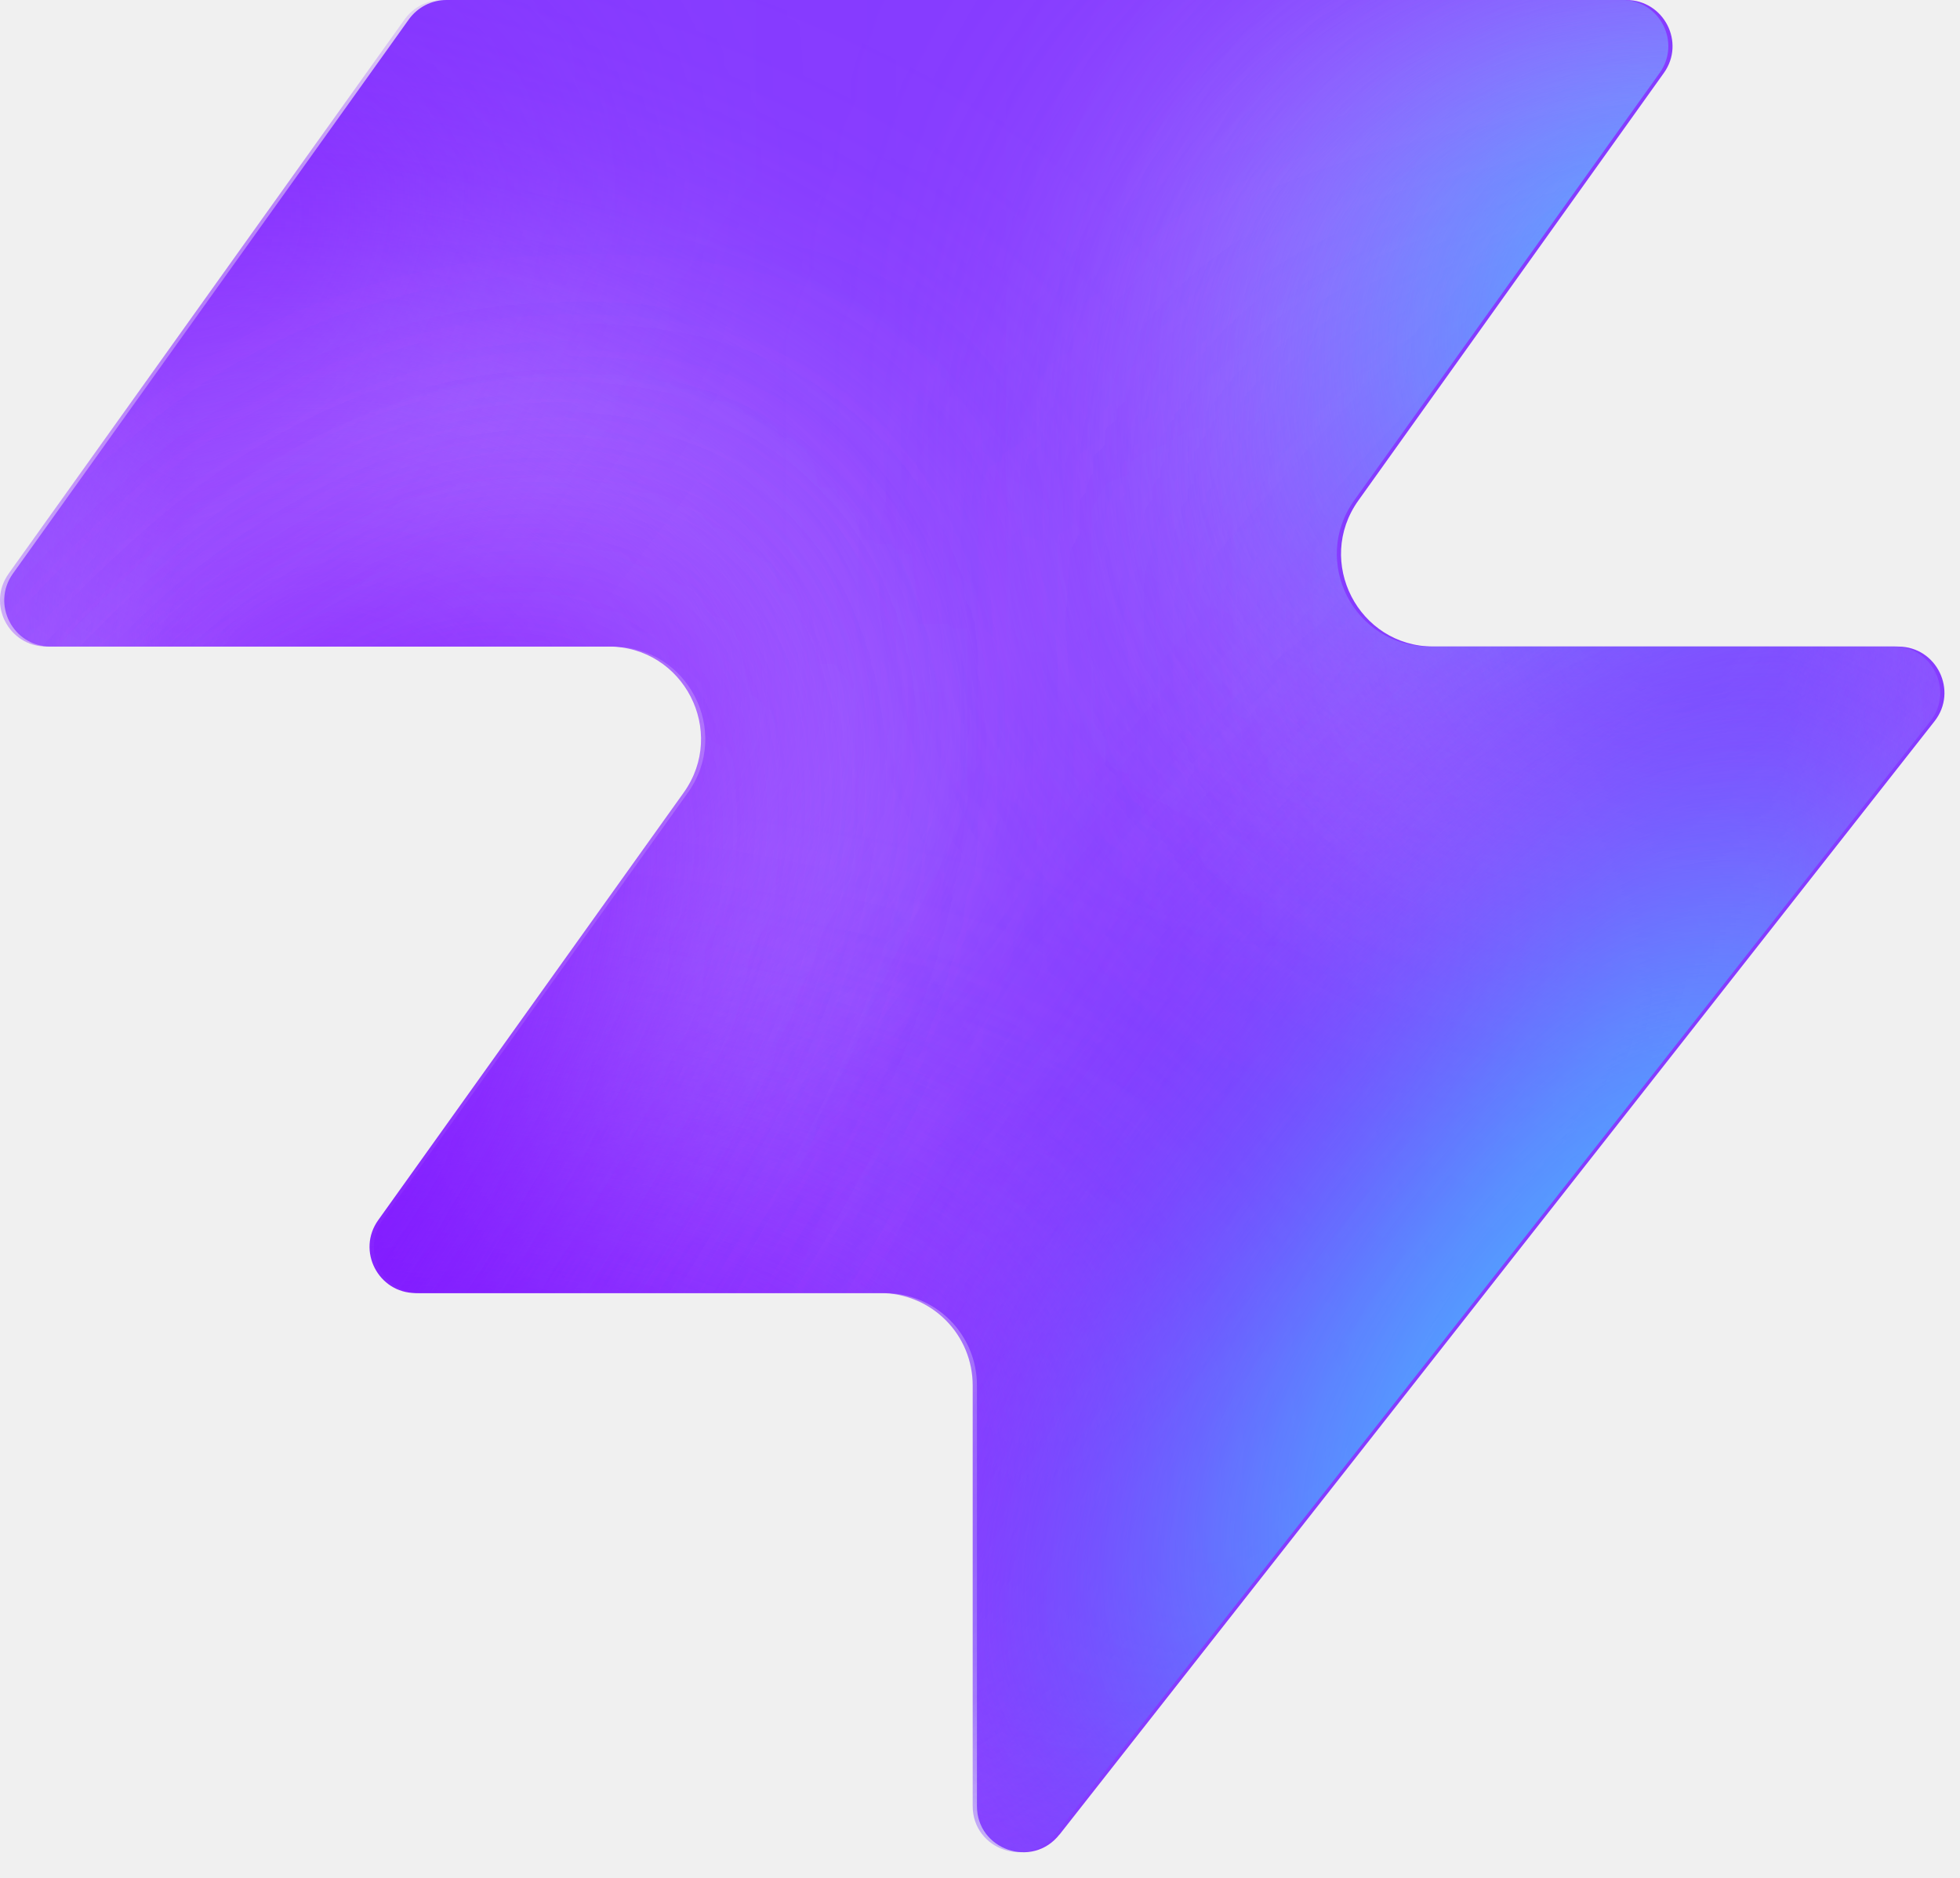
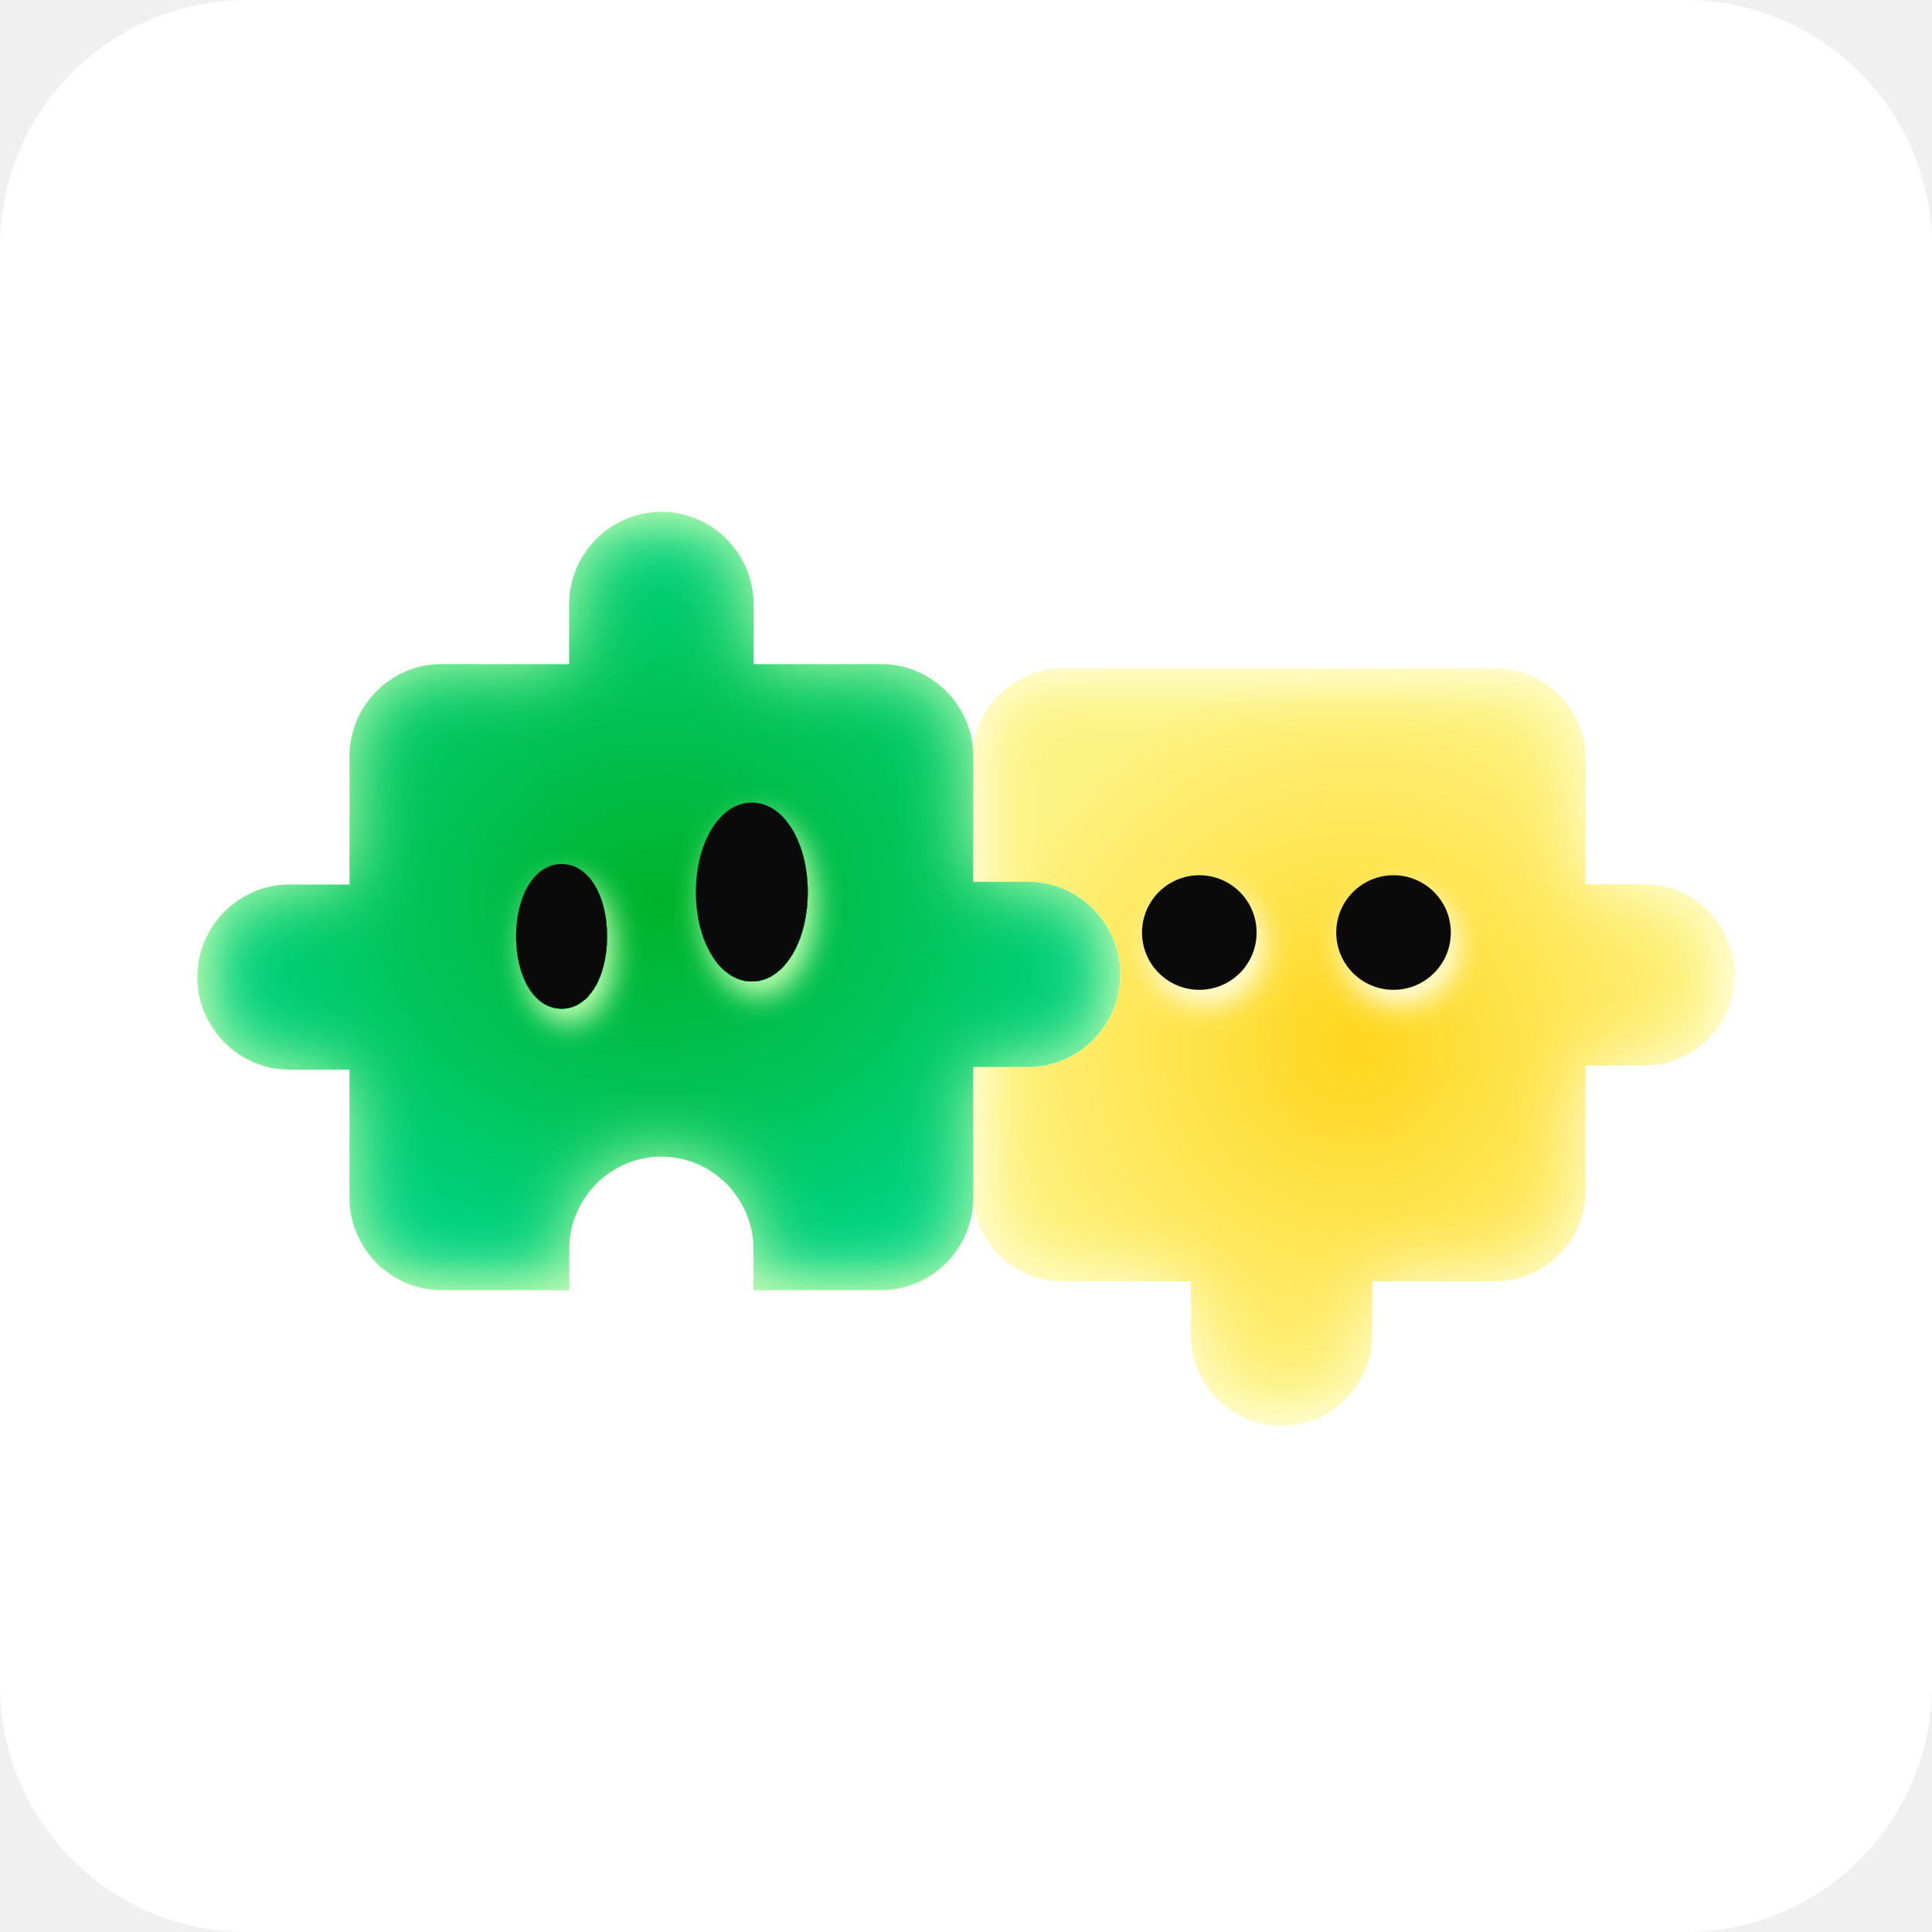
- <svg xmlns="http://www.w3.org/2000/svg" width="48" height="46" fill="none" viewBox="0 0 48 46">
-   <path fill="#863bff" d="M25.946 44.938c-.664.845-2.021.375-2.021-.698V33.937a2.26 2.26 0 0 0-2.262-2.262H10.287c-.92 0-1.456-1.04-.92-1.788l7.48-10.471c1.07-1.497 0-3.578-1.842-3.578H1.237c-.92 0-1.456-1.04-.92-1.788L10.013.474c.214-.297.556-.474.92-.474h28.894c.92 0 1.456 1.04.92 1.788l-7.48 10.471c-1.07 1.498 0 3.579 1.842 3.579h11.377c.943 0 1.473 1.088.89 1.83L25.947 44.94z" style="fill:#863bff;fill:color(display-p3 .525 .23 1);fill-opacity:1" />
-   <mask id="a" width="48" height="46" x="0" y="0" maskUnits="userSpaceOnUse" style="mask-type:alpha">
-     <path fill="#000" d="M25.842 44.938c-.664.844-2.021.375-2.021-.698V33.937a2.26 2.26 0 0 0-2.262-2.262H10.183c-.92 0-1.456-1.04-.92-1.788l7.48-10.471c1.07-1.498 0-3.579-1.842-3.579H1.133c-.92 0-1.456-1.04-.92-1.787L9.91.473c.214-.297.556-.474.92-.474h28.894c.92 0 1.456 1.04.92 1.788l-7.48 10.471c-1.07 1.498 0 3.578 1.842 3.578h11.377c.943 0 1.473 1.088.89 1.832L25.843 44.94z" style="fill:#000;fill-opacity:1" />
-   </mask>
-   <g mask="url(#a)">
-     <g filter="url(#b)">
-       <ellipse cx="5.508" cy="14.704" fill="#ede6ff" rx="5.508" ry="14.704" style="fill:#ede6ff;fill:color(display-p3 .927 .903 1);fill-opacity:1" transform="matrix(.00324 1 1 -.00324 -4.47 31.516)" />
-     </g>
-     <g filter="url(#c)">
-       <ellipse cx="10.399" cy="29.851" fill="#ede6ff" rx="10.399" ry="29.851" style="fill:#ede6ff;fill:color(display-p3 .927 .903 1);fill-opacity:1" transform="matrix(.00324 1 1 -.00324 -39.328 7.883)" />
-     </g>
-     <g filter="url(#d)">
-       <ellipse cx="5.508" cy="30.487" fill="#7e14ff" rx="5.508" ry="30.487" style="fill:#7e14ff;fill:color(display-p3 .492 .077 1);fill-opacity:1" transform="rotate(89.814 -25.913 -14.639)scale(1 -1)" />
-     </g>
-     <g filter="url(#e)">
-       <ellipse cx="5.508" cy="30.599" fill="#7e14ff" rx="5.508" ry="30.599" style="fill:#7e14ff;fill:color(display-p3 .492 .077 1);fill-opacity:1" transform="rotate(89.814 -32.644 -3.334)scale(1 -1)" />
-     </g>
-     <g filter="url(#f)">
-       <ellipse cx="5.508" cy="30.599" fill="#7e14ff" rx="5.508" ry="30.599" style="fill:#7e14ff;fill:color(display-p3 .492 .077 1);fill-opacity:1" transform="matrix(.00324 1 1 -.00324 -34.34 30.47)" />
-     </g>
-     <g filter="url(#g)">
-       <ellipse cx="14.072" cy="22.078" fill="#ede6ff" rx="14.072" ry="22.078" style="fill:#ede6ff;fill:color(display-p3 .927 .903 1);fill-opacity:1" transform="rotate(93.35 24.506 48.493)scale(-1 1)" />
-     </g>
-     <g filter="url(#h)">
-       <ellipse cx="3.47" cy="21.501" fill="#7e14ff" rx="3.47" ry="21.501" style="fill:#7e14ff;fill:color(display-p3 .492 .077 1);fill-opacity:1" transform="rotate(89.009 28.708 47.59)scale(-1 1)" />
-     </g>
-     <g filter="url(#i)">
-       <ellipse cx="3.47" cy="21.501" fill="#7e14ff" rx="3.47" ry="21.501" style="fill:#7e14ff;fill:color(display-p3 .492 .077 1);fill-opacity:1" transform="rotate(89.009 28.708 47.59)scale(-1 1)" />
-     </g>
-     <g filter="url(#j)">
-       <ellipse cx=".387" cy="8.972" fill="#7e14ff" rx="4.407" ry="29.108" style="fill:#7e14ff;fill:color(display-p3 .492 .077 1);fill-opacity:1" transform="rotate(39.51 .387 8.972)" />
-     </g>
-     <g filter="url(#k)">
-       <ellipse cx="47.523" cy="-6.092" fill="#7e14ff" rx="4.407" ry="29.108" style="fill:#7e14ff;fill:color(display-p3 .492 .077 1);fill-opacity:1" transform="rotate(37.892 47.523 -6.092)" />
-     </g>
-     <g filter="url(#l)">
-       <ellipse cx="41.412" cy="6.333" fill="#47bfff" rx="5.971" ry="9.665" style="fill:#47bfff;fill:color(display-p3 .28 .748 1);fill-opacity:1" transform="rotate(37.892 41.412 6.333)" />
-     </g>
-     <g filter="url(#m)">
-       <ellipse cx="-1.879" cy="38.332" fill="#7e14ff" rx="4.407" ry="29.108" style="fill:#7e14ff;fill:color(display-p3 .492 .077 1);fill-opacity:1" transform="rotate(37.892 -1.88 38.332)" />
-     </g>
-     <g filter="url(#n)">
-       <ellipse cx="-1.879" cy="38.332" fill="#7e14ff" rx="4.407" ry="29.108" style="fill:#7e14ff;fill:color(display-p3 .492 .077 1);fill-opacity:1" transform="rotate(37.892 -1.88 38.332)" />
-     </g>
-     <g filter="url(#o)">
-       <ellipse cx="35.651" cy="29.907" fill="#7e14ff" rx="4.407" ry="29.108" style="fill:#7e14ff;fill:color(display-p3 .492 .077 1);fill-opacity:1" transform="rotate(37.892 35.651 29.907)" />
-     </g>
-     <g filter="url(#p)">
-       <ellipse cx="38.418" cy="32.4" fill="#47bfff" rx="5.971" ry="15.297" style="fill:#47bfff;fill:color(display-p3 .28 .748 1);fill-opacity:1" transform="rotate(37.892 38.418 32.4)" />
-     </g>
+ <svg xmlns="http://www.w3.org/2000/svg" width="300" height="300" viewBox="0 0 300 300" fill="none">
+   <rect width="300" height="300" rx="38.339" fill="white" />
+   <g filter="url(#filter0_i_3628_9611)">
+     <path d="M255.26 137.31H246.191V117.83C246.191 110.113 239.876 103.799 232.158 103.799H165.053C157.335 103.799 151.021 110.113 151.021 117.83V184.927C151.021 192.644 157.335 198.958 165.053 198.958H184.942V207.324C184.942 215.064 191.272 221.392 199.012 221.392C206.752 221.392 213.081 215.064 213.081 207.324V198.958H232.158C239.876 198.958 246.191 192.644 246.191 184.927V165.446H255.26C263 165.446 269.33 159.117 269.33 151.378C269.33 143.639 263 137.31 255.26 137.31Z" fill="url(#paint0_radial_3628_9611)" />
+   </g>
+   <g filter="url(#filter1_d_3628_9611)">
+     <circle cx="216.384" cy="144.8" r="8.892" fill="#0A0A0A" />
+   </g>
+   <g filter="url(#filter2_d_3628_9611)">
+     <circle cx="186.229" cy="144.8" r="8.892" fill="#0A0A0A" />
+   </g>
+   <g filter="url(#filter3_i_3628_9611)">
+     <path d="M159.622 136.935H151.109V117.458C151.109 109.577 144.684 103.128 136.832 103.128H117.011V93.868C117.011 85.965 110.572 79.5 102.698 79.5C94.823 79.5 88.384 85.965 88.384 93.868V103.128H68.563C60.711 103.128 54.287 109.577 54.287 117.458V137.349H44.985C37.11 137.349 30.671 143.814 30.671 151.717C30.671 159.621 37.11 166.085 44.985 166.085H54.287V185.976C54.287 193.857 60.711 200.307 68.563 200.307H88.384V193.963C88.384 192.516 88.602 191.107 89.007 189.789C90.803 183.904 96.273 179.595 102.698 179.595C110.572 179.595 117.011 186.059 117.011 193.963V200.307H136.832C144.684 200.307 151.109 193.857 151.109 185.976V165.671H159.622C167.496 165.671 173.935 159.207 173.935 151.303C173.935 143.399 167.496 136.935 159.622 136.935Z" fill="url(#paint1_radial_3628_9611)" />
+   </g>
+   <g filter="url(#filter4_d_3628_9611)">
+     <path d="M94.264 145.395C94.264 151.596 91.49 156.624 87.201 156.624C82.911 156.624 80.138 151.596 80.138 145.395C80.138 139.193 82.911 134.166 87.201 134.166C91.49 134.166 94.264 139.193 94.264 145.395Z" fill="#0A0A0A" />
+   </g>
+   <g filter="url(#filter5_d_3628_9611)">
+     <path d="M125.421 138.512C125.421 146.18 121.736 152.397 116.743 152.397C111.75 152.397 108.064 146.18 108.064 138.512C108.064 130.843 111.75 124.626 116.743 124.626C121.736 124.626 125.421 130.843 125.421 138.512Z" fill="#0A0A0A" />
  </g>
  <defs>
-     <filter id="b" width="60.045" height="41.654" x="-19.77" y="16.149" color-interpolation-filters="sRGB" filterUnits="userSpaceOnUse">
+     <filter id="filter0_i_3628_9611" x="151.021" y="103.799" width="118.309" height="117.594" filterUnits="userSpaceOnUse" color-interpolation-filters="sRGB">
      <feFlood flood-opacity="0" result="BackgroundImageFix" />
-       <feBlend in="SourceGraphic" in2="BackgroundImageFix" result="shape" />
-       <feGaussianBlur result="effect1_foregroundBlur_2002_17158" stdDeviation="7.659" />
+       <feBlend mode="normal" in="SourceGraphic" in2="BackgroundImageFix" result="shape" />
+       <feColorMatrix in="SourceAlpha" type="matrix" values="0 0 0 0 0 0 0 0 0 0 0 0 0 0 0 0 0 0 127 0" result="hardAlpha" />
+       <feOffset />
+       <feGaussianBlur stdDeviation="5.55" />
+       <feComposite in2="hardAlpha" operator="arithmetic" k2="-1" k3="1" />
+       <feColorMatrix type="matrix" values="0 0 0 0 1 0 0 0 0 1 0 0 0 0 0.897 0 0 0 1 0" />
+       <feBlend mode="normal" in2="shape" result="effect1_innerShadow_3628_9611" />
    </filter>
-     <filter id="c" width="90.34" height="51.437" x="-54.613" y="-7.533" color-interpolation-filters="sRGB" filterUnits="userSpaceOnUse">
+     <filter id="filter1_d_3628_9611" x="204.162" y="133.688" width="26.665" height="26.665" filterUnits="userSpaceOnUse" color-interpolation-filters="sRGB">
      <feFlood flood-opacity="0" result="BackgroundImageFix" />
-       <feBlend in="SourceGraphic" in2="BackgroundImageFix" result="shape" />
-       <feGaussianBlur result="effect1_foregroundBlur_2002_17158" stdDeviation="7.659" />
+       <feColorMatrix in="SourceAlpha" type="matrix" values="0 0 0 0 0 0 0 0 0 0 0 0 0 0 0 0 0 0 127 0" result="hardAlpha" />
+       <feOffset dx="1.11" dy="2.22" />
+       <feGaussianBlur stdDeviation="2.22" />
+       <feComposite in2="hardAlpha" operator="out" />
+       <feColorMatrix type="matrix" values="0 0 0 0 0.993 0 0 0 0 1 0 0 0 0 0.916 0 0 0 1 0" />
+       <feBlend mode="normal" in2="BackgroundImageFix" result="effect1_dropShadow_3628_9611" />
+       <feBlend mode="normal" in="SourceGraphic" in2="effect1_dropShadow_3628_9611" result="shape" />
    </filter>
-     <filter id="d" width="79.355" height="29.4" x="-49.64" y="2.03" color-interpolation-filters="sRGB" filterUnits="userSpaceOnUse">
+     <filter id="filter2_d_3628_9611" x="174.007" y="133.688" width="26.665" height="26.665" filterUnits="userSpaceOnUse" color-interpolation-filters="sRGB">
      <feFlood flood-opacity="0" result="BackgroundImageFix" />
-       <feBlend in="SourceGraphic" in2="BackgroundImageFix" result="shape" />
-       <feGaussianBlur result="effect1_foregroundBlur_2002_17158" stdDeviation="4.596" />
+       <feColorMatrix in="SourceAlpha" type="matrix" values="0 0 0 0 0 0 0 0 0 0 0 0 0 0 0 0 0 0 127 0" result="hardAlpha" />
+       <feOffset dx="1.11" dy="2.22" />
+       <feGaussianBlur stdDeviation="2.22" />
+       <feComposite in2="hardAlpha" operator="out" />
+       <feColorMatrix type="matrix" values="0 0 0 0 0.993 0 0 0 0 1 0 0 0 0 0.916 0 0 0 1 0" />
+       <feBlend mode="normal" in2="BackgroundImageFix" result="effect1_dropShadow_3628_9611" />
+       <feBlend mode="normal" in="SourceGraphic" in2="effect1_dropShadow_3628_9611" result="shape" />
    </filter>
-     <filter id="e" width="79.579" height="29.4" x="-45.045" y="20.029" color-interpolation-filters="sRGB" filterUnits="userSpaceOnUse">
+     <filter id="filter3_i_3628_9611" x="30.671" y="79.5" width="143.265" height="120.807" filterUnits="userSpaceOnUse" color-interpolation-filters="sRGB">
      <feFlood flood-opacity="0" result="BackgroundImageFix" />
-       <feBlend in="SourceGraphic" in2="BackgroundImageFix" result="shape" />
-       <feGaussianBlur result="effect1_foregroundBlur_2002_17158" stdDeviation="4.596" />
+       <feBlend mode="normal" in="SourceGraphic" in2="BackgroundImageFix" result="shape" />
+       <feColorMatrix in="SourceAlpha" type="matrix" values="0 0 0 0 0 0 0 0 0 0 0 0 0 0 0 0 0 0 127 0" result="hardAlpha" />
+       <feOffset />
+       <feGaussianBlur stdDeviation="5.55" />
+       <feComposite in2="hardAlpha" operator="arithmetic" k2="-1" k3="1" />
+       <feColorMatrix type="matrix" values="0 0 0 0 0.828 0 0 0 0 1 0 0 0 0 0.72 0 0 0 1 0" />
+       <feBlend mode="normal" in2="shape" result="effect1_innerShadow_3628_9611" />
    </filter>
-     <filter id="f" width="79.579" height="29.4" x="-43.513" y="21.178" color-interpolation-filters="sRGB" filterUnits="userSpaceOnUse">
+     <filter id="filter4_d_3628_9611" x="76.808" y="131.946" width="23.006" height="31.338" filterUnits="userSpaceOnUse" color-interpolation-filters="sRGB">
      <feFlood flood-opacity="0" result="BackgroundImageFix" />
-       <feBlend in="SourceGraphic" in2="BackgroundImageFix" result="shape" />
-       <feGaussianBlur result="effect1_foregroundBlur_2002_17158" stdDeviation="4.596" />
+       <feColorMatrix in="SourceAlpha" type="matrix" values="0 0 0 0 0 0 0 0 0 0 0 0 0 0 0 0 0 0 127 0" result="hardAlpha" />
+       <feOffset dx="1.11" dy="2.22" />
+       <feGaussianBlur stdDeviation="2.22" />
+       <feComposite in2="hardAlpha" operator="out" />
+       <feColorMatrix type="matrix" values="0 0 0 0 0.785 0 0 0 0 1 0 0 0 0 0.707 0 0 0 1 0" />
+       <feBlend mode="normal" in2="BackgroundImageFix" result="effect1_dropShadow_3628_9611" />
+       <feBlend mode="normal" in="SourceGraphic" in2="effect1_dropShadow_3628_9611" result="shape" />
    </filter>
-     <filter id="g" width="74.749" height="58.852" x="15.756" y="-17.901" color-interpolation-filters="sRGB" filterUnits="userSpaceOnUse">
+     <filter id="filter5_d_3628_9611" x="104.734" y="122.406" width="26.238" height="36.652" filterUnits="userSpaceOnUse" color-interpolation-filters="sRGB">
      <feFlood flood-opacity="0" result="BackgroundImageFix" />
-       <feBlend in="SourceGraphic" in2="BackgroundImageFix" result="shape" />
-       <feGaussianBlur result="effect1_foregroundBlur_2002_17158" stdDeviation="7.659" />
+       <feColorMatrix in="SourceAlpha" type="matrix" values="0 0 0 0 0 0 0 0 0 0 0 0 0 0 0 0 0 0 127 0" result="hardAlpha" />
+       <feOffset dx="1.11" dy="2.22" />
+       <feGaussianBlur stdDeviation="2.22" />
+       <feComposite in2="hardAlpha" operator="out" />
+       <feColorMatrix type="matrix" values="0 0 0 0 0.785 0 0 0 0 1 0 0 0 0 0.707 0 0 0 1 0" />
+       <feBlend mode="normal" in2="BackgroundImageFix" result="effect1_dropShadow_3628_9611" />
+       <feBlend mode="normal" in="SourceGraphic" in2="effect1_dropShadow_3628_9611" result="shape" />
    </filter>
-     <filter id="h" width="61.377" height="25.362" x="23.548" y="2.284" color-interpolation-filters="sRGB" filterUnits="userSpaceOnUse">
-       <feFlood flood-opacity="0" result="BackgroundImageFix" />
-       <feBlend in="SourceGraphic" in2="BackgroundImageFix" result="shape" />
-       <feGaussianBlur result="effect1_foregroundBlur_2002_17158" stdDeviation="4.596" />
-     </filter>
-     <filter id="i" width="61.377" height="25.362" x="23.548" y="2.284" color-interpolation-filters="sRGB" filterUnits="userSpaceOnUse">
-       <feFlood flood-opacity="0" result="BackgroundImageFix" />
-       <feBlend in="SourceGraphic" in2="BackgroundImageFix" result="shape" />
-       <feGaussianBlur result="effect1_foregroundBlur_2002_17158" stdDeviation="4.596" />
-     </filter>
-     <filter id="j" width="56.045" height="63.649" x="-27.636" y="-22.853" color-interpolation-filters="sRGB" filterUnits="userSpaceOnUse">
-       <feFlood flood-opacity="0" result="BackgroundImageFix" />
-       <feBlend in="SourceGraphic" in2="BackgroundImageFix" result="shape" />
-       <feGaussianBlur result="effect1_foregroundBlur_2002_17158" stdDeviation="4.596" />
-     </filter>
-     <filter id="k" width="54.814" height="64.646" x="20.116" y="-38.415" color-interpolation-filters="sRGB" filterUnits="userSpaceOnUse">
-       <feFlood flood-opacity="0" result="BackgroundImageFix" />
-       <feBlend in="SourceGraphic" in2="BackgroundImageFix" result="shape" />
-       <feGaussianBlur result="effect1_foregroundBlur_2002_17158" stdDeviation="4.596" />
-     </filter>
-     <filter id="l" width="33.541" height="35.313" x="24.641" y="-11.323" color-interpolation-filters="sRGB" filterUnits="userSpaceOnUse">
-       <feFlood flood-opacity="0" result="BackgroundImageFix" />
-       <feBlend in="SourceGraphic" in2="BackgroundImageFix" result="shape" />
-       <feGaussianBlur result="effect1_foregroundBlur_2002_17158" stdDeviation="4.596" />
-     </filter>
-     <filter id="m" width="54.814" height="64.646" x="-29.286" y="6.009" color-interpolation-filters="sRGB" filterUnits="userSpaceOnUse">
-       <feFlood flood-opacity="0" result="BackgroundImageFix" />
-       <feBlend in="SourceGraphic" in2="BackgroundImageFix" result="shape" />
-       <feGaussianBlur result="effect1_foregroundBlur_2002_17158" stdDeviation="4.596" />
-     </filter>
-     <filter id="n" width="54.814" height="64.646" x="-29.286" y="6.009" color-interpolation-filters="sRGB" filterUnits="userSpaceOnUse">
-       <feFlood flood-opacity="0" result="BackgroundImageFix" />
-       <feBlend in="SourceGraphic" in2="BackgroundImageFix" result="shape" />
-       <feGaussianBlur result="effect1_foregroundBlur_2002_17158" stdDeviation="4.596" />
-     </filter>
-     <filter id="o" width="54.814" height="64.646" x="8.244" y="-2.416" color-interpolation-filters="sRGB" filterUnits="userSpaceOnUse">
-       <feFlood flood-opacity="0" result="BackgroundImageFix" />
-       <feBlend in="SourceGraphic" in2="BackgroundImageFix" result="shape" />
-       <feGaussianBlur result="effect1_foregroundBlur_2002_17158" stdDeviation="4.596" />
-     </filter>
-     <filter id="p" width="39.409" height="43.623" x="18.713" y="10.588" color-interpolation-filters="sRGB" filterUnits="userSpaceOnUse">
-       <feFlood flood-opacity="0" result="BackgroundImageFix" />
-       <feBlend in="SourceGraphic" in2="BackgroundImageFix" result="shape" />
-       <feGaussianBlur result="effect1_foregroundBlur_2002_17158" stdDeviation="4.596" />
-     </filter>
+     <radialGradient id="paint0_radial_3628_9611" cx="0" cy="0" r="1" gradientUnits="userSpaceOnUse" gradientTransform="translate(210.175 162.596) rotate(90) scale(58.7967 59.1545)">
+       <stop stop-color="#FFD61E" />
+       <stop offset="1" stop-color="#FDF383" />
+     </radialGradient>
+     <radialGradient id="paint1_radial_3628_9611" cx="0" cy="0" r="1" gradientUnits="userSpaceOnUse" gradientTransform="translate(102.303 139.903) rotate(90) scale(60.4034 71.6322)">
+       <stop stop-color="#00B22A" />
+       <stop offset="1" stop-color="#01D382" />
+     </radialGradient>
  </defs>
</svg>
